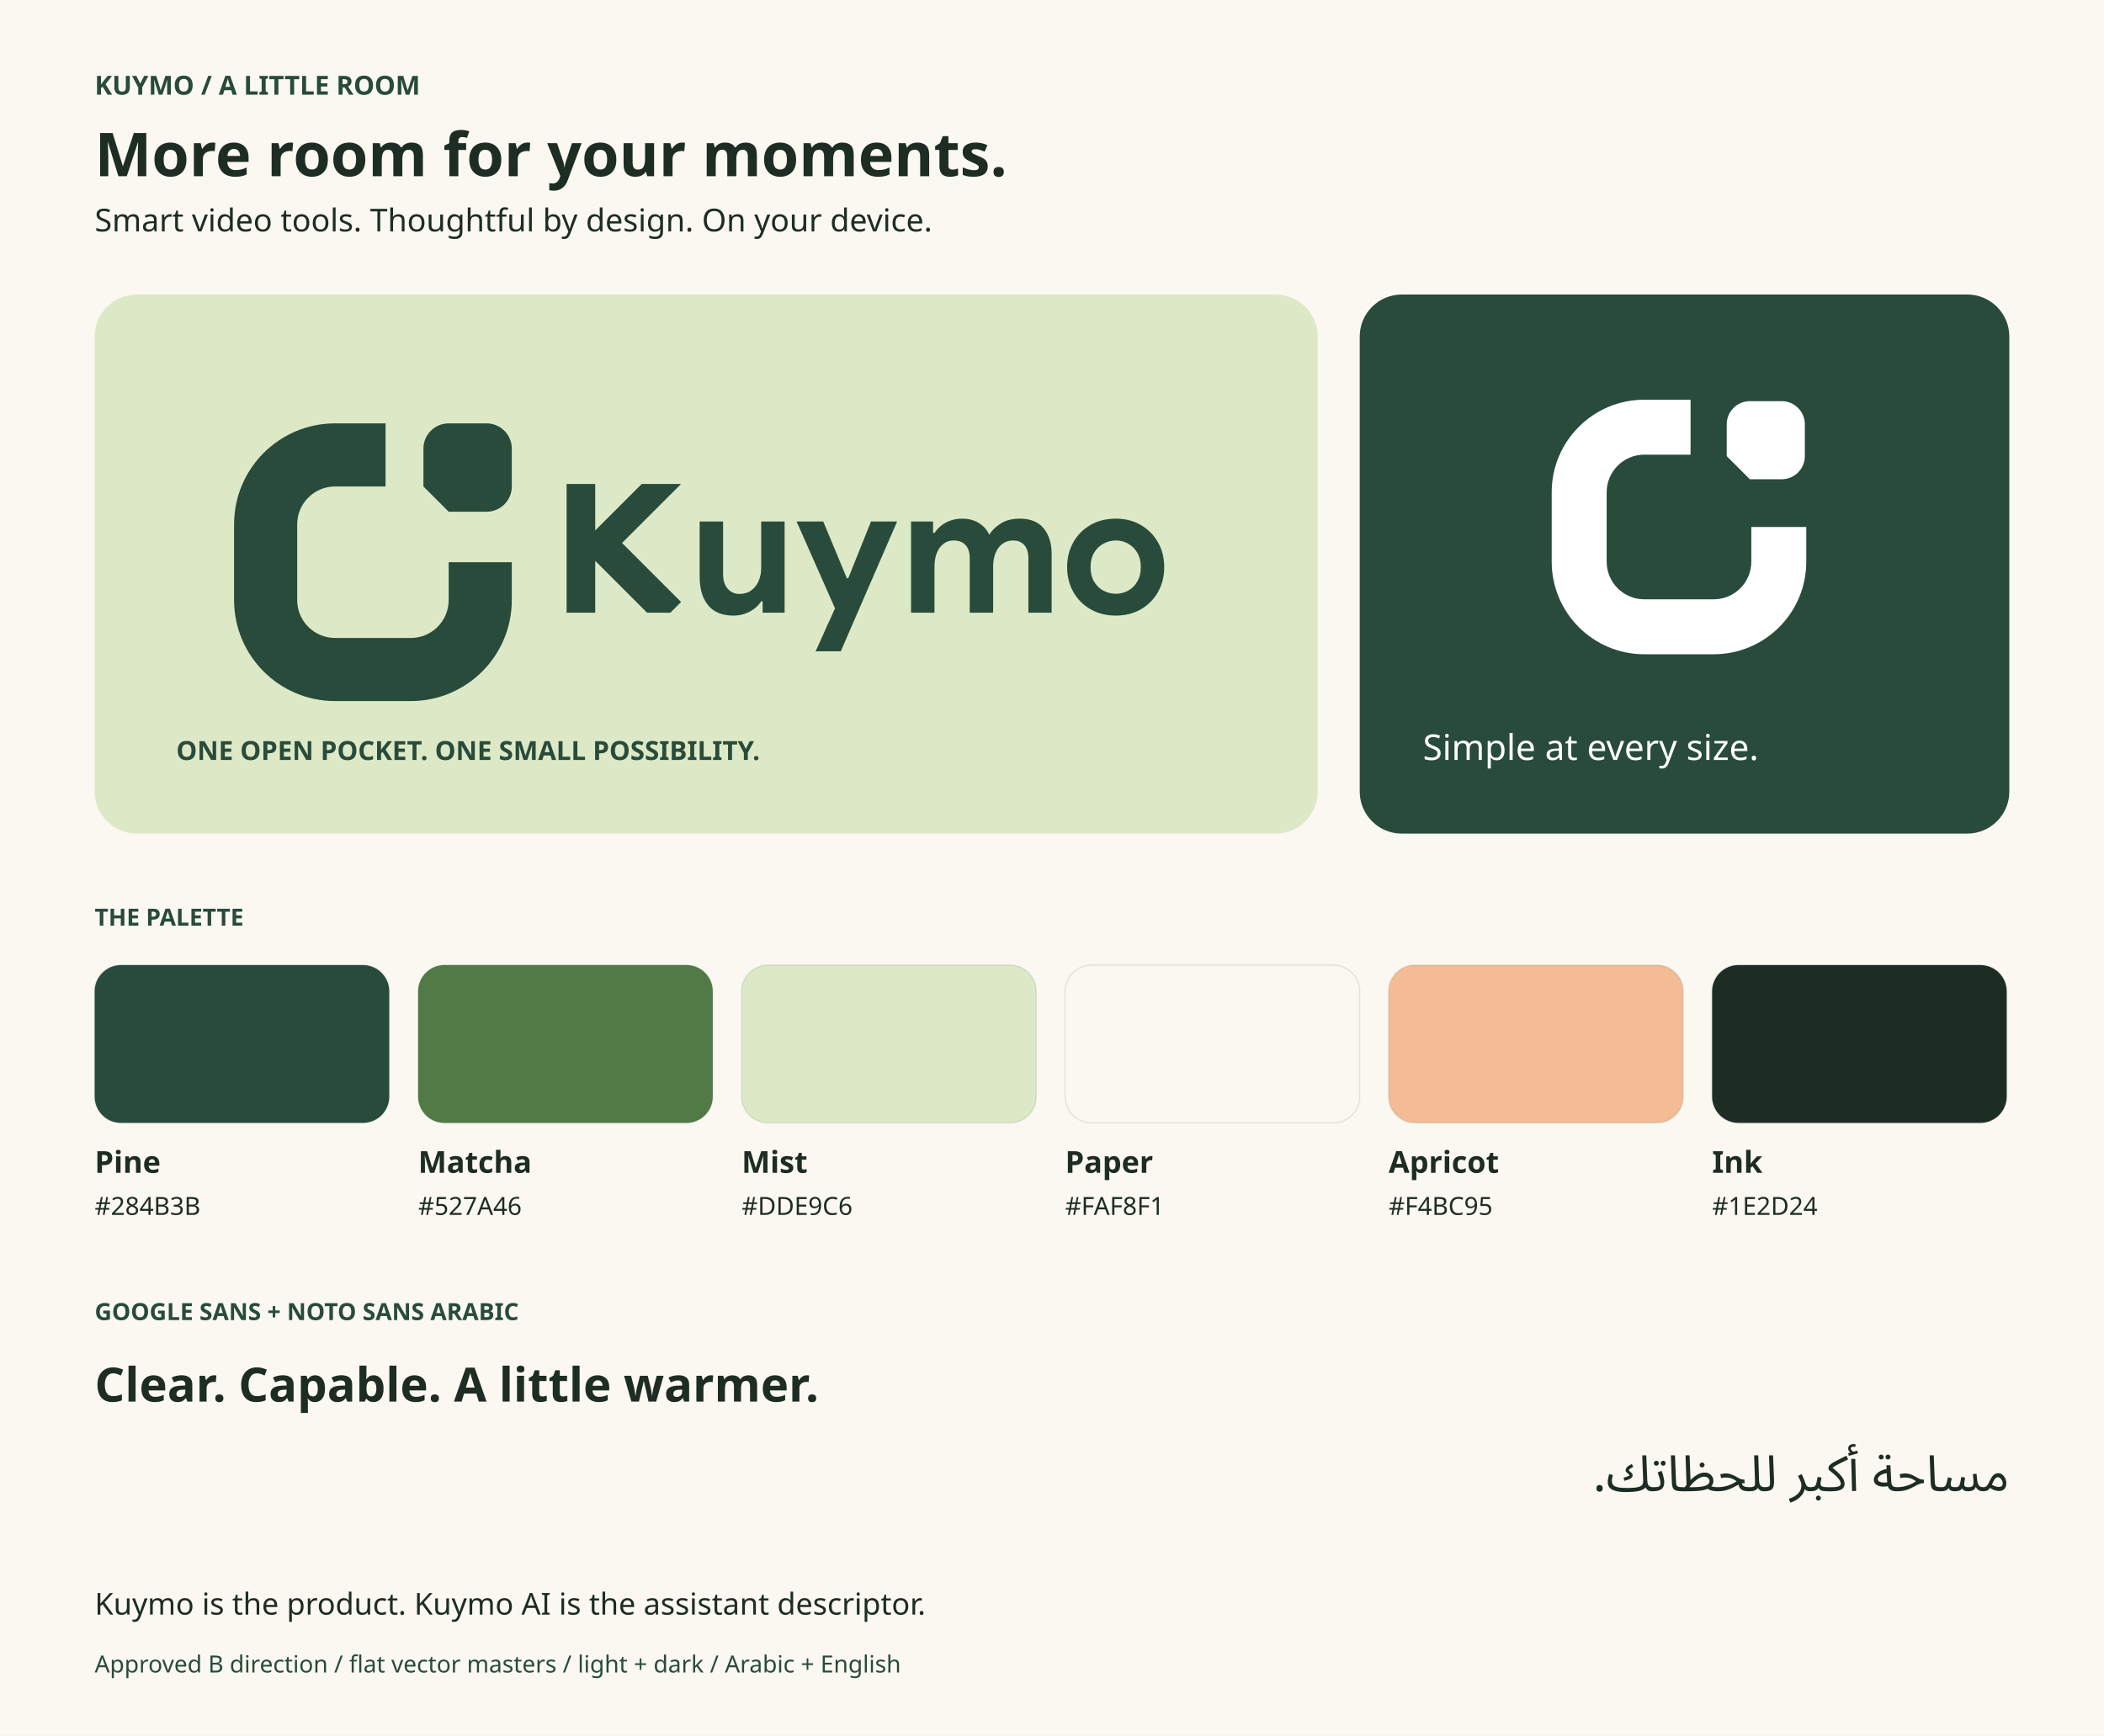
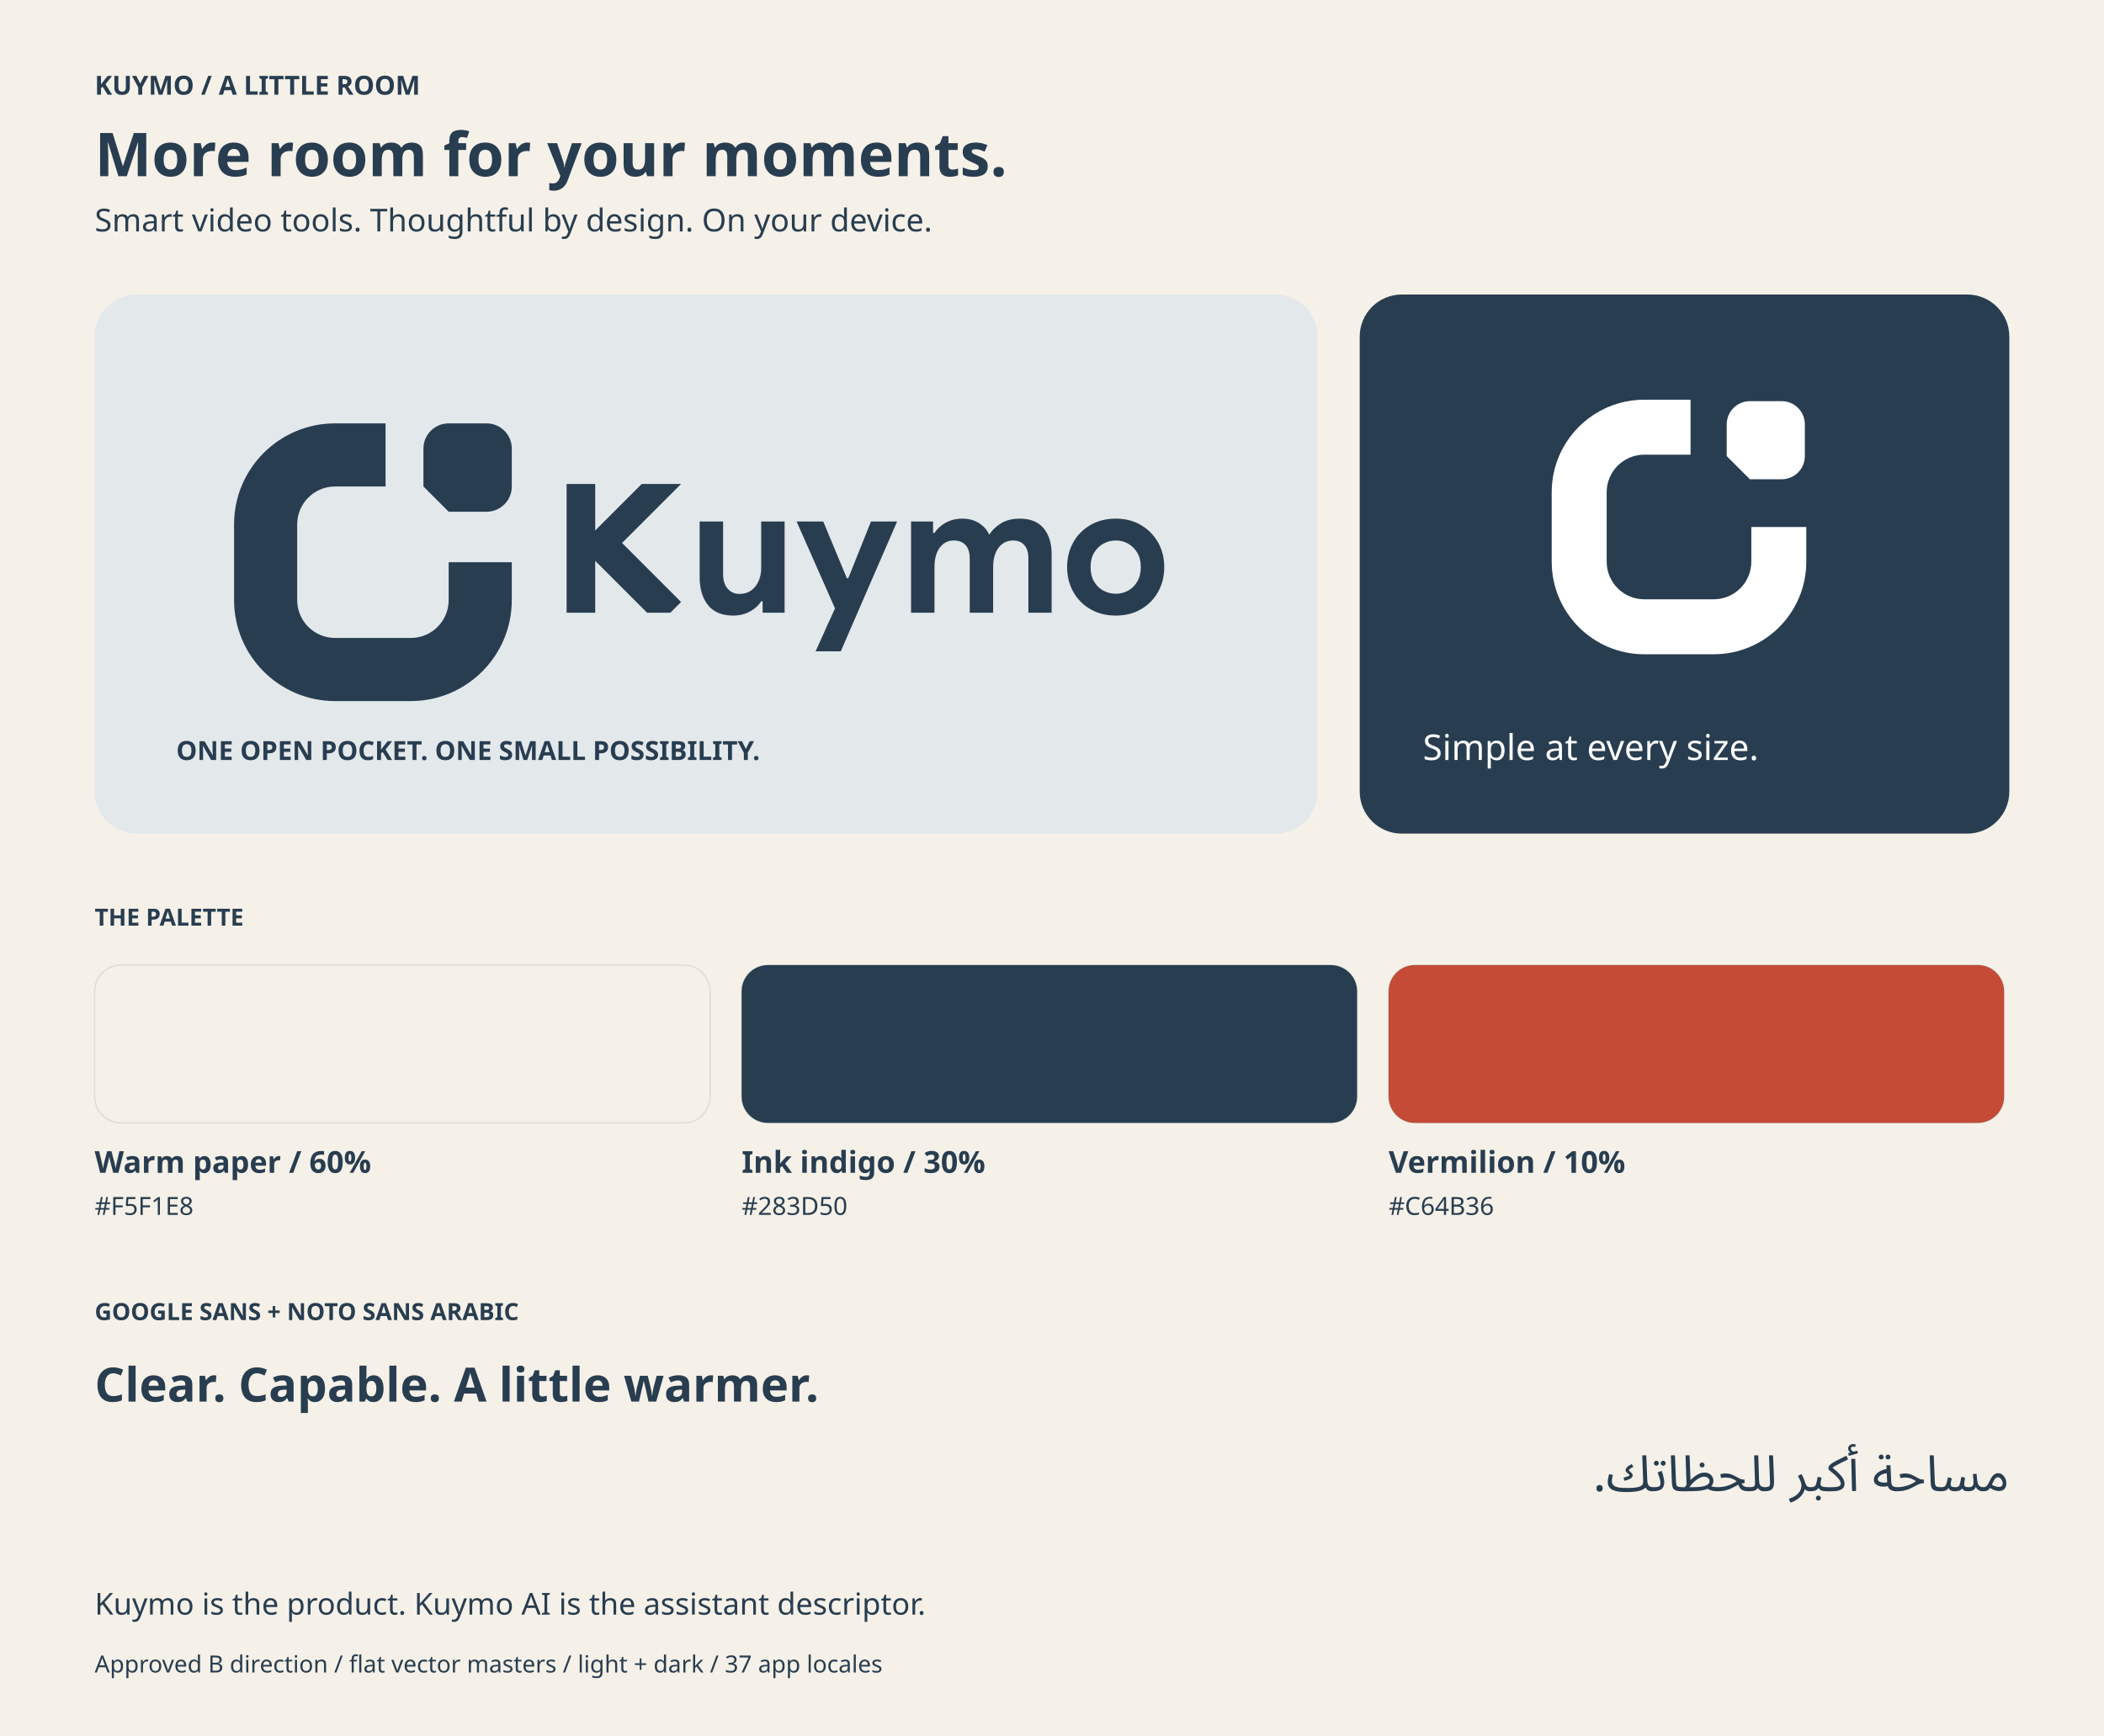
<svg xmlns="http://www.w3.org/2000/svg" viewBox="0 0 1600 1320" width="1600" height="1320" role="img" aria-labelledby="title">
-   <path fill="#FAF8F1" d="M0 0H1600V1320H0Z" />
-   <text x="72" y="72" fill="#284B3B" font-family="Google Sans, Noto Sans, sans-serif" font-size="20" font-weight="700">KUYMO / A LITTLE ROOM</text>
-   <text x="72" y="134" fill="#1E2D24" font-family="Google Sans, Noto Sans, sans-serif" font-size="46" font-weight="700">More room for your moments.</text>
-   <text x="72" y="176" fill="#1E2D24" font-family="Google Sans, Noto Sans, sans-serif" font-size="24" font-weight="400">Smart video tools. Thoughtful by design. On your device.</text>
-   <rect x="72" y="224" width="930" height="410" rx="32" fill="#DDE9C6" />
+   <path fill="#F5F1E8" d="M0 0H1600V1320H0Z" />
+   <text x="72" y="72" fill="#283D50" font-family="Google Sans, Noto Sans, sans-serif" font-size="20" font-weight="700">KUYMO / A LITTLE ROOM</text>
+   <text x="72" y="134" fill="#283D50" font-family="Google Sans, Noto Sans, sans-serif" font-size="46" font-weight="700">More room for your moments.</text>
+   <text x="72" y="176" fill="#283D50" font-family="Google Sans, Noto Sans, sans-serif" font-size="24" font-weight="400">Smart video tools. Thoughtful by design. On your device.</text>
+   <rect x="72" y="224" width="930" height="410" rx="32" fill="#E3E8EB" />
  <g transform="translate(130 274) scale(1.2)">
-     <path fill="#284B3B" d="M104 40H136V80H104A24 24 0 0 0 80 104V152A24 24 0 0 0 104 176H152A24 24 0 0 0 176 152V128H216V152A64 64 0 0 1 152 216H104A64 64 0 0 1 40 152V104A64 64 0 0 1 104 40Z" />
-     <path fill="#284B3B" d="M176 40H200A16 16 0 0 1 216 56V80A16 16 0 0 1 200 96H176L160 80V56A16 16 0 0 1 176 40Z" />
+     <path fill="#283D50" d="M104 40H136V80H104A24 24 0 0 0 80 104V152A24 24 0 0 0 104 176H152A24 24 0 0 0 176 152V128H216V152A64 64 0 0 1 152 216H104A64 64 0 0 1 40 152V104A64 64 0 0 1 104 40Z" />
+     <path fill="#283D50" d="M176 40H200A16 16 0 0 1 216 56V80A16 16 0 0 1 200 96H176L160 80V56A16 16 0 0 1 176 40Z" />
  </g>
-   <path fill="#284B3B" d="M430.88 466H452.64V426.56L492.08 466H509.76L517.92 457.84L473.04 412.96L517.92 368.08H488L452.64 403.44V368.08H430.88Z" />
-   <path fill="#284B3B" d="M557.63 468.18Q544.85 468.18 538.46 460.29Q532.06 452.4 532.06 438.8V396.64H549.88V436.62Q549.88 443.7 553.35 447.71Q556.82 451.72 562.26 451.72Q567.56 451.72 571.23 449.07Q574.9 446.42 576.88 441.93Q578.85 437.44 578.85 432V396.64H596.66V466H579.94V457.3H578.85Q576.81 460.56 573.54 463.01Q570.28 465.46 566.27 466.82Q562.26 468.18 557.63 468.18Z" />
-   <path fill="#284B3B" d="M640.73 492.25Q640.32 493.2 639.98 493.95Q639.64 494.7 639.37 495.38H620.19Q620.74 494.29 622.3 490.82Q623.86 487.35 624.95 484.9Q625.77 483.27 626.86 480.69Q627.94 478.1 629.1 475.59Q630.26 473.07 630.94 471.71L641.41 448.46L645.08 439.75L662.35 396.64H682.21L646.44 479.06Q644.94 482.59 643.79 485.18Q642.63 487.76 641.95 489.46Q641.27 491.16 640.73 492.25ZM635.97 464.91 605.78 396.64H626.04L643.99 439.75H646.03Z" />
-   <path fill="#284B3B" d="M692.82 466V396.64H709.55V405.34H710.64Q712.81 402.08 715.94 399.63Q719.07 397.18 723.08 395.82Q727.09 394.46 731.72 394.46Q739.33 394.46 744.7 398Q750.08 401.54 752.25 406.7Q755.38 401.67 761.16 398.07Q766.94 394.46 775.51 394.46Q787.61 394.46 793.66 401.81Q799.72 409.15 799.72 421.39V466H782.04V424.66Q782.04 417.99 778.91 414.52Q775.78 411.06 770.48 411.06Q765.85 411.06 762.38 413.57Q758.92 416.09 757.08 420.58Q755.24 425.06 755.24 431.05V466H737.43V424.66Q737.43 417.99 734.23 414.52Q731.04 411.06 725.19 411.06Q720.84 411.06 717.5 413.57Q714.17 416.09 712.4 420.58Q710.64 425.06 710.64 431.05V466Z" />
-   <path fill="#284B3B" d="M848.49 468.18Q837.61 468.18 829.25 463.35Q820.88 458.52 816.19 450.16Q811.5 441.79 811.5 431.32Q811.5 420.85 816.19 412.48Q820.88 404.12 829.25 399.29Q837.61 394.46 848.49 394.46Q859.37 394.46 867.67 399.36Q875.96 404.26 880.66 412.55Q885.35 420.85 885.35 431.32Q885.35 441.79 880.66 450.16Q875.96 458.52 867.67 463.35Q859.37 468.18 848.49 468.18ZM848.49 451.58Q853.66 451.58 857.94 449.2Q862.23 446.82 864.88 442.27Q867.53 437.71 867.53 431.32Q867.53 424.93 864.88 420.44Q862.23 415.95 857.94 413.5Q853.66 411.06 848.63 411.06Q843.46 411.06 839.04 413.5Q834.62 415.95 831.97 420.44Q829.32 424.93 829.32 431.32Q829.32 437.71 831.97 442.27Q834.62 446.82 839.04 449.2Q843.46 451.58 848.49 451.58Z" />
-   <text x="134" y="578" fill="#284B3B" font-family="Google Sans, Noto Sans, sans-serif" font-size="20" font-weight="700">ONE OPEN POCKET. ONE SMALL POSSIBILITY.</text>
-   <rect x="1034" y="224" width="494" height="410" rx="32" fill="#284B3B" />
+   <path fill="#283D50" d="M430.88 466H452.64V426.56L492.08 466H509.76L517.92 457.84L473.04 412.96L517.92 368.08H488L452.64 403.44V368.08H430.88Z" />
+   <path fill="#283D50" d="M557.63 468.18Q544.85 468.18 538.46 460.29Q532.06 452.4 532.06 438.8V396.64H549.88V436.62Q549.88 443.7 553.35 447.71Q556.82 451.72 562.26 451.72Q567.56 451.72 571.23 449.07Q574.9 446.42 576.88 441.93Q578.85 437.44 578.85 432V396.64H596.66V466H579.94V457.3H578.85Q576.81 460.56 573.54 463.01Q570.28 465.46 566.27 466.82Q562.26 468.18 557.63 468.18Z" />
+   <path fill="#283D50" d="M640.73 492.25Q640.32 493.2 639.98 493.95Q639.64 494.7 639.37 495.38H620.19Q620.74 494.29 622.3 490.82Q623.86 487.35 624.95 484.9Q625.77 483.27 626.86 480.69Q627.94 478.1 629.1 475.59Q630.26 473.07 630.94 471.71L641.41 448.46L645.08 439.75L662.35 396.64H682.21L646.44 479.06Q644.94 482.59 643.79 485.18Q642.63 487.76 641.95 489.46Q641.27 491.16 640.73 492.25ZM635.97 464.91 605.78 396.64H626.04L643.99 439.75H646.03Z" />
+   <path fill="#283D50" d="M692.82 466V396.64H709.55V405.34H710.64Q712.81 402.08 715.94 399.63Q719.07 397.18 723.08 395.82Q727.09 394.46 731.72 394.46Q739.33 394.46 744.7 398Q750.08 401.54 752.25 406.7Q755.38 401.67 761.16 398.07Q766.94 394.46 775.51 394.46Q787.61 394.46 793.66 401.81Q799.72 409.15 799.72 421.39V466H782.04V424.66Q782.04 417.99 778.91 414.52Q775.78 411.06 770.48 411.06Q765.85 411.06 762.38 413.57Q758.92 416.09 757.08 420.58Q755.24 425.06 755.24 431.05V466H737.43V424.66Q737.43 417.99 734.23 414.52Q731.04 411.06 725.19 411.06Q720.84 411.06 717.5 413.57Q714.17 416.09 712.4 420.58Q710.64 425.06 710.64 431.05V466Z" />
+   <path fill="#283D50" d="M848.49 468.18Q837.61 468.18 829.25 463.35Q820.88 458.52 816.19 450.16Q811.5 441.79 811.5 431.32Q811.5 420.85 816.19 412.48Q820.88 404.12 829.25 399.29Q837.61 394.46 848.49 394.46Q859.37 394.46 867.67 399.36Q875.96 404.26 880.66 412.55Q885.35 420.85 885.35 431.32Q885.35 441.79 880.66 450.16Q875.96 458.52 867.67 463.35Q859.37 468.18 848.49 468.18ZM848.49 451.58Q853.66 451.58 857.94 449.2Q862.23 446.82 864.88 442.27Q867.53 437.71 867.53 431.32Q867.53 424.93 864.88 420.44Q862.23 415.95 857.94 413.5Q853.66 411.06 848.63 411.06Q843.46 411.06 839.04 413.5Q834.62 415.95 831.97 420.44Q829.32 424.93 829.32 431.32Q829.32 437.71 831.97 442.27Q834.62 446.82 839.04 449.2Q843.46 451.58 848.49 451.58Z" />
+   <text x="134" y="578" fill="#283D50" font-family="Google Sans, Noto Sans, sans-serif" font-size="20" font-weight="700">ONE OPEN POCKET. ONE SMALL POSSIBILITY.</text>
+   <rect x="1034" y="224" width="494" height="410" rx="32" fill="#283D50" />
  <g transform="translate(1136 260) scale(1.1)">
    <path fill="#FFFFFF" d="M104 40H136V78H104A26 26 0 0 0 78 104V152A26 26 0 0 0 104 178H152A26 26 0 0 0 178 152V128H216V152A64 64 0 0 1 152 216H104A64 64 0 0 1 40 152V104A64 64 0 0 1 104 40Z" />
    <path fill="#FFFFFF" d="M177 41H199A16 16 0 0 1 215 57V79A16 16 0 0 1 199 95H177L161 79V57A16 16 0 0 1 177 41Z" />
  </g>
  <text x="1082" y="578" fill="#FFFFFF" font-family="Google Sans, Noto Sans, sans-serif" font-size="27" font-weight="500">Simple at every size.</text>
-   <text x="72" y="704" fill="#284B3B" font-family="Google Sans, Noto Sans, sans-serif" font-size="18" font-weight="700">THE PALETTE</text>
-   <rect x="72" y="734" width="224" height="120" rx="20" fill="#284B3B" stroke="#284B3B" stroke-opacity="0.12" />
-   <text x="72" y="892" fill="#1E2D24" font-family="Google Sans, Noto Sans, sans-serif" font-size="23" font-weight="600">Pine</text>
-   <text x="72" y="924" fill="#1E2D24" font-family="Google Sans, Noto Sans, sans-serif" font-size="19" font-weight="400">#284B3B</text>
-   <rect x="318" y="734" width="224" height="120" rx="20" fill="#527A46" stroke="#284B3B" stroke-opacity="0.12" />
-   <text x="318" y="892" fill="#1E2D24" font-family="Google Sans, Noto Sans, sans-serif" font-size="23" font-weight="600">Matcha</text>
-   <text x="318" y="924" fill="#1E2D24" font-family="Google Sans, Noto Sans, sans-serif" font-size="19" font-weight="400">#527A46</text>
-   <rect x="564" y="734" width="224" height="120" rx="20" fill="#DDE9C6" stroke="#284B3B" stroke-opacity="0.12" />
-   <text x="564" y="892" fill="#1E2D24" font-family="Google Sans, Noto Sans, sans-serif" font-size="23" font-weight="600">Mist</text>
-   <text x="564" y="924" fill="#1E2D24" font-family="Google Sans, Noto Sans, sans-serif" font-size="19" font-weight="400">#DDE9C6</text>
-   <rect x="810" y="734" width="224" height="120" rx="20" fill="#FAF8F1" stroke="#284B3B" stroke-opacity="0.12" />
-   <text x="810" y="892" fill="#1E2D24" font-family="Google Sans, Noto Sans, sans-serif" font-size="23" font-weight="600">Paper</text>
-   <text x="810" y="924" fill="#1E2D24" font-family="Google Sans, Noto Sans, sans-serif" font-size="19" font-weight="400">#FAF8F1</text>
-   <rect x="1056" y="734" width="224" height="120" rx="20" fill="#F4BC95" stroke="#284B3B" stroke-opacity="0.12" />
-   <text x="1056" y="892" fill="#1E2D24" font-family="Google Sans, Noto Sans, sans-serif" font-size="23" font-weight="600">Apricot</text>
-   <text x="1056" y="924" fill="#1E2D24" font-family="Google Sans, Noto Sans, sans-serif" font-size="19" font-weight="400">#F4BC95</text>
-   <rect x="1302" y="734" width="224" height="120" rx="20" fill="#1E2D24" stroke="#284B3B" stroke-opacity="0.12" />
-   <text x="1302" y="892" fill="#1E2D24" font-family="Google Sans, Noto Sans, sans-serif" font-size="23" font-weight="600">Ink</text>
-   <text x="1302" y="924" fill="#1E2D24" font-family="Google Sans, Noto Sans, sans-serif" font-size="19" font-weight="400">#1E2D24</text>
-   <text x="72" y="1004" fill="#284B3B" font-family="Google Sans, Noto Sans, sans-serif" font-size="18" font-weight="700">GOOGLE SANS + NOTO SANS ARABIC</text>
-   <text x="72" y="1066" fill="#1E2D24" font-family="Google Sans, Noto Sans, sans-serif" font-size="36" font-weight="600">Clear. Capable. A little warmer.</text>
-   <text x="1528" y="1134" text-anchor="start" fill="#1E2D24" font-family="Noto Sans Arabic" font-size="38" direction="rtl">مساحة أكبر للحظاتك.</text>
-   <text x="72" y="1228" fill="#1E2D24" font-family="Google Sans, Noto Sans, sans-serif" font-size="23" font-weight="400">Kuymo is the product. Kuymo AI is the assistant descriptor.</text>
-   <text x="72" y="1272" fill="#284B3B" font-family="Google Sans, Noto Sans, sans-serif" font-size="18" font-weight="400">Approved B direction / flat vector masters / light + dark / Arabic + English</text>
+   <text x="72" y="704" fill="#283D50" font-family="Google Sans, Noto Sans, sans-serif" font-size="18" font-weight="700">THE PALETTE</text>
+   <rect x="72" y="734" width="468" height="120" rx="20" fill="#F5F1E8" stroke="#283D50" stroke-opacity="0.12" />
+   <text x="72" y="892" fill="#283D50" font-family="Google Sans, Noto Sans, sans-serif" font-size="23" font-weight="600">Warm paper / 60%</text>
+   <text x="72" y="924" fill="#283D50" font-family="Google Sans, Noto Sans, sans-serif" font-size="19" font-weight="400">#F5F1E8</text>
+   <rect x="564" y="734" width="468" height="120" rx="20" fill="#283D50" stroke="#283D50" stroke-opacity="0.12" />
+   <text x="564" y="892" fill="#283D50" font-family="Google Sans, Noto Sans, sans-serif" font-size="23" font-weight="600">Ink indigo / 30%</text>
+   <text x="564" y="924" fill="#283D50" font-family="Google Sans, Noto Sans, sans-serif" font-size="19" font-weight="400">#283D50</text>
+   <rect x="1056" y="734" width="468" height="120" rx="20" fill="#C64B36" stroke="#283D50" stroke-opacity="0.12" />
+   <text x="1056" y="892" fill="#283D50" font-family="Google Sans, Noto Sans, sans-serif" font-size="23" font-weight="600">Vermilion / 10%</text>
+   <text x="1056" y="924" fill="#283D50" font-family="Google Sans, Noto Sans, sans-serif" font-size="19" font-weight="400">#C64B36</text>
+   <text x="72" y="1004" fill="#283D50" font-family="Google Sans, Noto Sans, sans-serif" font-size="18" font-weight="700">GOOGLE SANS + NOTO SANS ARABIC</text>
+   <text x="72" y="1066" fill="#283D50" font-family="Google Sans, Noto Sans, sans-serif" font-size="36" font-weight="600">Clear. Capable. A little warmer.</text>
+   <text x="1528" y="1134" text-anchor="start" fill="#283D50" font-family="Noto Sans Arabic" font-size="38" direction="rtl">مساحة أكبر للحظاتك.</text>
+   <text x="72" y="1228" fill="#283D50" font-family="Google Sans, Noto Sans, sans-serif" font-size="23" font-weight="400">Kuymo is the product. Kuymo AI is the assistant descriptor.</text>
+   <text x="72" y="1272" fill="#283D50" font-family="Google Sans, Noto Sans, sans-serif" font-size="18" font-weight="400">Approved B direction / flat vector masters / light + dark / 37 app locales</text>
</svg>
